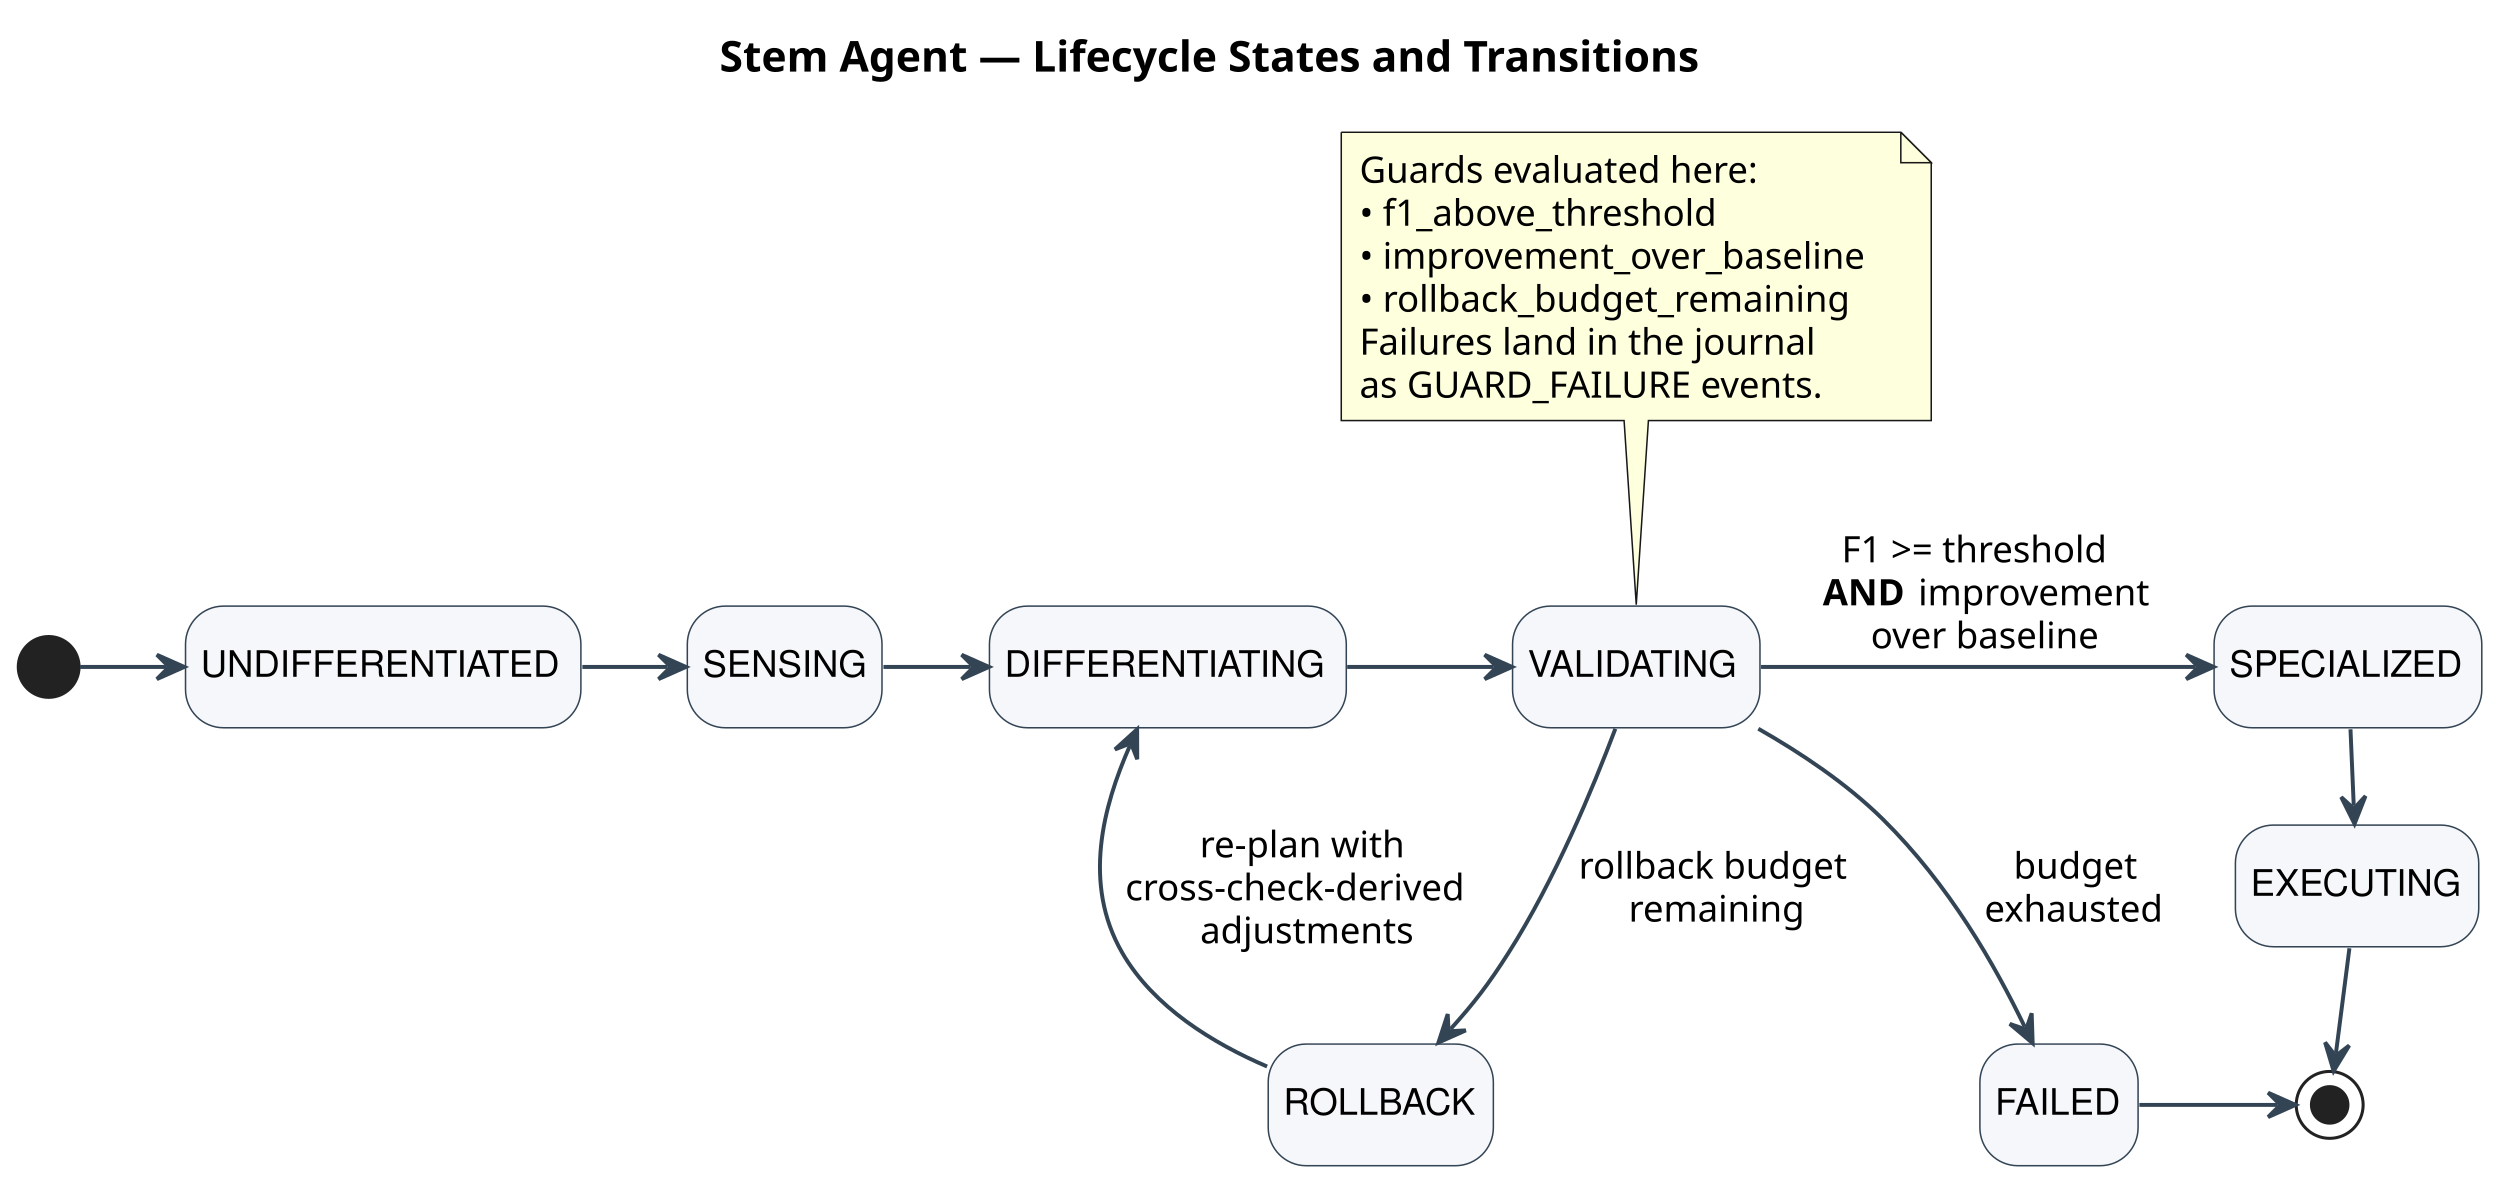
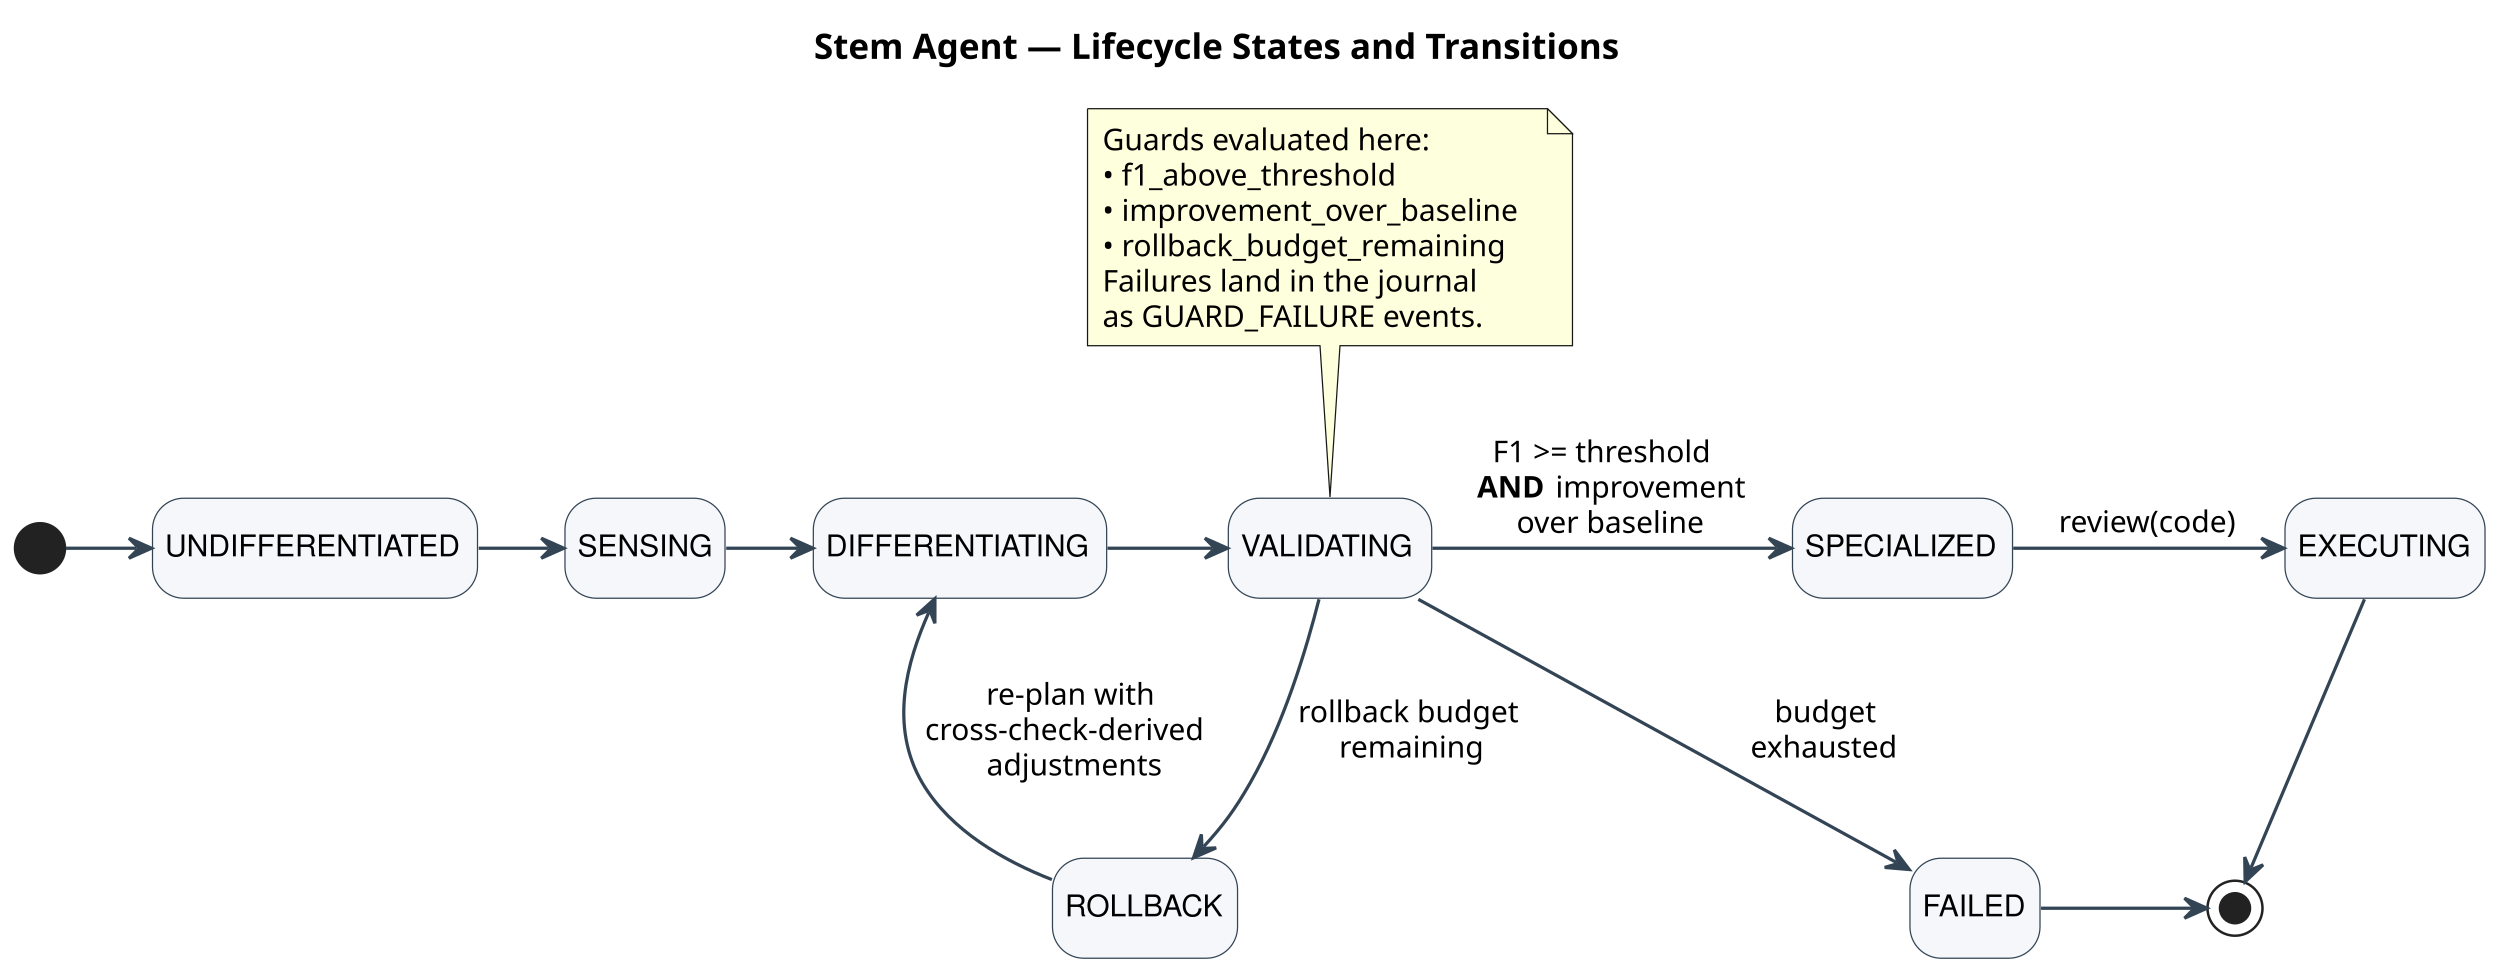
- <svg xmlns="http://www.w3.org/2000/svg" contentStyleType="text/css" data-diagram-type="STATE" height="389px" preserveAspectRatio="none" style="width:822px;height:389px;background:#FFFFFF;" version="1.1" viewBox="0 0 822 389" width="822px" zoomAndPan="magnify">
+ <svg xmlns="http://www.w3.org/2000/svg" contentStyleType="text/css" data-diagram-type="STATE" height="389px" preserveAspectRatio="none" style="width:1000px;height:389px;background:#FFFFFF;" version="1.1" viewBox="0 0 1000 389" width="1000px" zoomAndPan="magnify">
  <defs />
  <g>
    <g class="title" data-source-line="1">
-       <text fill="#000000" font-family="sans-serif" font-size="14" font-weight="bold" lengthAdjust="spacing" textLength="334.865" x="236.574" y="23.535">Stem Agent — Lifecycle States and Transitions</text>
+       <text fill="#000000" font-family="sans-serif" font-size="14" font-weight="bold" lengthAdjust="spacing" textLength="334.865" x="325.571" y="23.535">Stem Agent — Lifecycle States and Transitions</text>
    </g>
    <g class="start_entity" data-qualified-name=".start." data-source-line="16" id="ent0002">
      <ellipse cx="16" cy="219.288" fill="#222222" rx="10" ry="10" style="stroke:#222222;stroke-width:1;" />
    </g>
    <rect fill="#F5F7FA" height="40" rx="12.5" ry="12.5" style="stroke:#334455;stroke-width:0.5;" width="130" x="61" y="199.288" />
    <text fill="#000000" font-family="Helvetica" font-size="12" lengthAdjust="spacing" textLength="120" x="66" y="222.529">UNDIFFERENTIATED</text>
    <rect fill="#F5F7FA" height="40" rx="12.5" ry="12.5" style="stroke:#334455;stroke-width:0.5;" width="64.012" x="225.99" y="199.288" />
    <text fill="#000000" font-family="Helvetica" font-size="12" lengthAdjust="spacing" textLength="54.012" x="230.99" y="222.529">SENSING</text>
    <rect fill="#F5F7FA" height="40" rx="12.5" ry="12.5" style="stroke:#334455;stroke-width:0.5;" width="117.332" x="325.33" y="199.288" />
    <text fill="#000000" font-family="Helvetica" font-size="12" lengthAdjust="spacing" textLength="107.332" x="330.33" y="222.529">DIFFERENTIATING</text>
-     <rect fill="#F5F7FA" height="40" rx="12.5" ry="12.5" style="stroke:#334455;stroke-width:0.5;" width="81.35" x="497.33" y="199.288" />
-     <text fill="#000000" font-family="Helvetica" font-size="12" lengthAdjust="spacing" textLength="71.35" x="502.33" y="222.529">VALIDATING</text>
-     <rect fill="#F5F7FA" height="40" rx="12.5" ry="12.5" style="stroke:#334455;stroke-width:0.5;" width="88.023" x="727.99" y="199.288" />
-     <text fill="#000000" font-family="Helvetica" font-size="12" lengthAdjust="spacing" textLength="78.023" x="732.99" y="222.529">SPECIALIZED</text>
-     <rect fill="#F5F7FA" height="40" rx="12.5" ry="12.5" style="stroke:#334455;stroke-width:0.5;" width="80.008" x="735" y="271.288" />
-     <text fill="#000000" font-family="Helvetica" font-size="12" lengthAdjust="spacing" textLength="70.008" x="740" y="294.529">EXECUTING</text>
+     <rect fill="#F5F7FA" height="40" rx="12.5" ry="12.5" style="stroke:#334455;stroke-width:0.5;" width="81.35" x="491.33" y="199.288" />
+     <text fill="#000000" font-family="Helvetica" font-size="12" lengthAdjust="spacing" textLength="71.35" x="496.33" y="222.529">VALIDATING</text>
+     <rect fill="#F5F7FA" height="40" rx="12.5" ry="12.5" style="stroke:#334455;stroke-width:0.5;" width="88.023" x="716.99" y="199.288" />
+     <text fill="#000000" font-family="Helvetica" font-size="12" lengthAdjust="spacing" textLength="78.023" x="721.99" y="222.529">SPECIALIZED</text>
+     <rect fill="#F5F7FA" height="40" rx="12.5" ry="12.5" style="stroke:#334455;stroke-width:0.5;" width="80.008" x="914" y="199.288" />
+     <text fill="#000000" font-family="Helvetica" font-size="12" lengthAdjust="spacing" textLength="70.008" x="919" y="222.529">EXECUTING</text>
    <g class="end_entity" data-qualified-name=".end." data-source-line="23" id="ent0015">
-       <ellipse cx="766" cy="363.288" fill="none" rx="11" ry="11" style="stroke:#222222;stroke-width:1;" />
-       <ellipse cx="766" cy="363.288" fill="#222222" rx="6" ry="6" style="stroke:#222222;stroke-width:1;" />
+       <ellipse cx="894" cy="363.288" fill="none" rx="11" ry="11" style="stroke:#222222;stroke-width:1;" />
+       <ellipse cx="894" cy="363.288" fill="#222222" rx="6" ry="6" style="stroke:#222222;stroke-width:1;" />
    </g>
-     <rect fill="#F5F7FA" height="40" rx="12.5" ry="12.5" style="stroke:#334455;stroke-width:0.5;" width="74.025" x="416.99" y="343.288" />
-     <text fill="#000000" font-family="Helvetica" font-size="12" lengthAdjust="spacing" textLength="64.025" x="421.99" y="366.529">ROLLBACK</text>
-     <rect fill="#F5F7FA" height="40" rx="12.5" ry="12.5" style="stroke:#334455;stroke-width:0.5;" width="52.012" x="650.99" y="343.288" />
-     <text fill="#000000" font-family="Helvetica" font-size="12" lengthAdjust="spacing" textLength="42.012" x="655.99" y="366.529">FAILED</text>
+     <rect fill="#F5F7FA" height="40" rx="12.5" ry="12.5" style="stroke:#334455;stroke-width:0.5;" width="74.025" x="420.99" y="343.288" />
+     <text fill="#000000" font-family="Helvetica" font-size="12" lengthAdjust="spacing" textLength="64.025" x="425.99" y="366.529">ROLLBACK</text>
+     <rect fill="#F5F7FA" height="40" rx="12.5" ry="12.5" style="stroke:#334455;stroke-width:0.5;" width="52.012" x="763.99" y="343.288" />
+     <text fill="#000000" font-family="Helvetica" font-size="12" lengthAdjust="spacing" textLength="42.012" x="768.99" y="366.529">FAILED</text>
    <g class="entity" data-qualified-name="GMN2" data-source-line="32" id="ent0003">
-       <path d="M441.01,43.488 L441.01,138.285 A0,0 0 0 0 441.01,138.285 L534,138.285 L538,198.818 L542,138.285 L634.99,138.285 A0,0 0 0 0 634.99,138.285 L634.99,53.488 L624.99,43.488 L441.01,43.488 A0,0 0 0 0 441.01,43.488" fill="#FEFFDD" style="stroke:#181818;stroke-width:0.5;" />
-       <path d="M624.99,43.488 L624.99,53.488 L634.99,53.488 L624.99,43.488" fill="#FEFFDD" style="stroke:#181818;stroke-width:0.5;" />
-       <text fill="#000000" font-family="sans-serif" font-size="12" lengthAdjust="spacing" textLength="134.238" x="447.01" y="60.09">Guards evaluated here:</text>
-       <text fill="#000000" font-family="sans-serif" font-size="12" lengthAdjust="spacing" textLength="124.459" x="447.01" y="74.223">• f1_above_threshold</text>
-       <text fill="#000000" font-family="sans-serif" font-size="12" lengthAdjust="spacing" textLength="172.981" x="447.01" y="88.356">• improvement_over_baseline</text>
-       <text fill="#000000" font-family="sans-serif" font-size="12" lengthAdjust="spacing" textLength="169.031" x="447.01" y="102.488">• rollback_budget_remaining</text>
-       <text fill="#000000" font-family="sans-serif" font-size="12" lengthAdjust="spacing" textLength="155.9" x="447.01" y="116.621">Failures land in the journal</text>
-       <text fill="#000000" font-family="sans-serif" font-size="12" lengthAdjust="spacing" textLength="156.586" x="447.01" y="130.754">as GUARD_FAILURE events.</text>
+       <path d="M435.01,43.488 L435.01,138.285 A0,0 0 0 0 435.01,138.285 L528,138.285 L532,198.818 L536,138.285 L628.99,138.285 A0,0 0 0 0 628.99,138.285 L628.99,53.488 L618.99,43.488 L435.01,43.488 A0,0 0 0 0 435.01,43.488" fill="#FEFFDD" style="stroke:#181818;stroke-width:0.5;" />
+       <path d="M618.99,43.488 L618.99,53.488 L628.99,53.488 L618.99,43.488" fill="#FEFFDD" style="stroke:#181818;stroke-width:0.5;" />
+       <text fill="#000000" font-family="sans-serif" font-size="12" lengthAdjust="spacing" textLength="134.238" x="441.01" y="60.09">Guards evaluated here:</text>
+       <text fill="#000000" font-family="sans-serif" font-size="12" lengthAdjust="spacing" textLength="124.459" x="441.01" y="74.223">• f1_above_threshold</text>
+       <text fill="#000000" font-family="sans-serif" font-size="12" lengthAdjust="spacing" textLength="172.981" x="441.01" y="88.356">• improvement_over_baseline</text>
+       <text fill="#000000" font-family="sans-serif" font-size="12" lengthAdjust="spacing" textLength="169.031" x="441.01" y="102.488">• rollback_budget_remaining</text>
+       <text fill="#000000" font-family="sans-serif" font-size="12" lengthAdjust="spacing" textLength="155.9" x="441.01" y="116.621">Failures land in the journal</text>
+       <text fill="#000000" font-family="sans-serif" font-size="12" lengthAdjust="spacing" textLength="156.586" x="441.01" y="130.754">as GUARD_FAILURE events.</text>
    </g>
    <g class="link" data-entity-1="ent0002" data-entity-2="ent0003" data-link-type="dependency" data-source-line="16" id="lnk4">
      <path d="M26.31,219.288 C37.74,219.288 43.16,219.288 54.58,219.288" fill="none" id="*start*-to-UNDIFFERENTIATED" style="stroke:#334455;stroke-width:1.3;" />
      <polygon fill="#334455" points="60.58,219.288,51.58,215.288,55.58,219.288,51.58,223.288,60.58,219.288" style="stroke:#334455;stroke-width:1.3;" />
    </g>
    <g class="link" data-entity-1="ent0003" data-entity-2="ent0005" data-link-type="dependency" data-source-line="17" id="lnk6">
      <path d="M191.48,219.288 C202.83,219.288 208.18,219.288 219.52,219.288" fill="none" id="UNDIFFERENTIATED-to-SENSING" style="stroke:#334455;stroke-width:1.3;" />
      <polygon fill="#334455" points="225.52,219.288,216.52,215.288,220.52,219.288,216.52,223.288,225.52,219.288" style="stroke:#334455;stroke-width:1.3;" />
    </g>
    <g class="link" data-entity-1="ent0005" data-entity-2="ent0007" data-link-type="dependency" data-source-line="18" id="lnk8">
      <path d="M290.48,219.288 C302.05,219.288 307.62,219.288 319.19,219.288" fill="none" id="SENSING-to-DIFFERENTIATING" style="stroke:#334455;stroke-width:1.3;" />
      <polygon fill="#334455" points="325.19,219.288,316.19,215.288,320.19,219.288,316.19,223.288,325.19,219.288" style="stroke:#334455;stroke-width:1.3;" />
    </g>
    <g class="link" data-entity-1="ent0007" data-entity-2="ent0009" data-link-type="dependency" data-source-line="19" id="lnk10">
-       <path d="M442.95,219.288 C461.02,219.288 473.09,219.288 491.16,219.288" fill="none" id="DIFFERENTIATING-to-VALIDATING" style="stroke:#334455;stroke-width:1.3;" />
-       <polygon fill="#334455" points="497.16,219.288,488.16,215.288,492.16,219.288,488.16,223.288,497.16,219.288" style="stroke:#334455;stroke-width:1.3;" />
+       <path d="M442.97,219.288 C458.97,219.288 468.96,219.288 484.96,219.288" fill="none" id="DIFFERENTIATING-to-VALIDATING" style="stroke:#334455;stroke-width:1.3;" />
+       <polygon fill="#334455" points="490.96,219.288,481.96,215.288,485.96,219.288,481.96,223.288,490.96,219.288" style="stroke:#334455;stroke-width:1.3;" />
    </g>
    <g class="link" data-entity-1="ent0009" data-entity-2="ent0011" data-link-type="dependency" data-source-line="21" id="lnk12">
-       <path d="M579.03,219.288 C620.71,219.288 679.05,219.288 721.83,219.288" fill="none" id="VALIDATING-to-SPECIALIZED" style="stroke:#334455;stroke-width:1.3;" />
-       <polygon fill="#334455" points="727.83,219.288,718.83,215.288,722.83,219.288,718.83,223.288,727.83,219.288" style="stroke:#334455;stroke-width:1.3;" />
-       <text fill="#000000" font-family="sans-serif" font-size="12" lengthAdjust="spacing" textLength="96.182" x="605.538" y="184.89">F1 &gt;= threshold</text>
-       <text fill="#000000" font-family="sans-serif" font-size="12" font-weight="bold" lengthAdjust="spacing" textLength="27.574" x="599.33" y="199.023">AND</text>
-       <text fill="#000000" font-family="sans-serif" font-size="12" lengthAdjust="spacing" textLength="77.227" x="630.701" y="199.023">improvement</text>
-       <text fill="#000000" font-family="sans-serif" font-size="12" lengthAdjust="spacing" textLength="77.027" x="615.115" y="213.155">over baseline</text>
+       <path d="M572.94,219.288 C613.34,219.288 668.92,219.288 710.5,219.288" fill="none" id="VALIDATING-to-SPECIALIZED" style="stroke:#334455;stroke-width:1.3;" />
+       <polygon fill="#334455" points="716.5,219.288,707.5,215.288,711.5,219.288,707.5,223.288,716.5,219.288" style="stroke:#334455;stroke-width:1.3;" />
+       <text fill="#000000" font-family="sans-serif" font-size="12" lengthAdjust="spacing" textLength="96.182" x="597.038" y="184.89">F1 &gt;= threshold</text>
+       <text fill="#000000" font-family="sans-serif" font-size="12" font-weight="bold" lengthAdjust="spacing" textLength="27.574" x="590.83" y="199.023">AND</text>
+       <text fill="#000000" font-family="sans-serif" font-size="12" lengthAdjust="spacing" textLength="77.227" x="622.201" y="199.023">improvement</text>
+       <text fill="#000000" font-family="sans-serif" font-size="12" lengthAdjust="spacing" textLength="77.027" x="606.615" y="213.155">over baseline</text>
    </g>
    <g class="link" data-entity-1="ent0011" data-entity-2="ent0013" data-link-type="dependency" data-source-line="22" id="lnk14">
-       <path d="M772.84,239.788 C773.25,249.498 773.49,255.204 773.91,264.904" fill="none" id="SPECIALIZED-to-EXECUTING" style="stroke:#334455;stroke-width:1.3;" />
-       <polygon fill="#334455" points="774.17,270.898,777.777,261.734,773.954,265.903,769.784,262.08,774.17,270.898" style="stroke:#334455;stroke-width:1.3;" />
+       <path d="M805.28,219.288 C837.89,219.288 875.88,219.288 907.55,219.288" fill="none" id="SPECIALIZED-to-EXECUTING" style="stroke:#334455;stroke-width:1.3;" />
+       <polygon fill="#334455" points="913.55,219.288,904.55,215.288,908.55,219.288,904.55,223.288,913.55,219.288" style="stroke:#334455;stroke-width:1.3;" />
+       <text fill="#000000" font-family="sans-serif" font-size="12" lengthAdjust="spacing" textLength="72.768" x="823.5" y="212.89">review(code)</text>
    </g>
    <g class="link" data-entity-1="ent0013" data-entity-2="ent0015" data-link-type="dependency" data-source-line="23" id="lnk16">
-       <path d="M772.49,311.788 C770.81,324.898 769.428,335.688 768.068,346.218" fill="none" id="EXECUTING-to-*end*" style="stroke:#334455;stroke-width:1.3;" />
-       <polygon fill="#334455" points="767.3,352.168,772.42,343.755,767.941,347.209,764.486,342.73,767.3,352.168" style="stroke:#334455;stroke-width:1.3;" />
+       <path d="M945.78,239.738 C932.75,270.578 910.167,324.042 900.397,347.142" fill="none" id="EXECUTING-to-*end*" style="stroke:#334455;stroke-width:1.3;" />
+       <polygon fill="#334455" points="898.06,352.668,905.25,345.937,900.008,348.063,897.882,342.821,898.06,352.668" style="stroke:#334455;stroke-width:1.3;" />
    </g>
    <g class="link" data-entity-1="ent0009" data-entity-2="ent0017" data-link-type="dependency" data-source-line="25" id="lnk18">
-       <path d="M531.13,239.618 C523.81,259.018 511.21,289.368 496,313.288 C489.39,323.688 484.717,329.741 476.967,338.341" fill="none" id="VALIDATING-to-ROLLBACK" style="stroke:#334455;stroke-width:1.3;" />
-       <polygon fill="#334455" points="472.95,342.798,481.946,338.79,476.297,339.084,476.003,333.435,472.95,342.798" style="stroke:#334455;stroke-width:1.3;" />
-       <text fill="#000000" font-family="sans-serif" font-size="12" lengthAdjust="spacing" textLength="91.564" x="519.08" y="288.89">rollback budget</text>
-       <text fill="#000000" font-family="sans-serif" font-size="12" lengthAdjust="spacing" textLength="58.74" x="535.492" y="303.023">remaining</text>
+       <path d="M527.6,239.708 C522.68,259.178 513.57,289.578 500,313.288 C493.88,323.988 489.315,330.116 481.475,338.666" fill="none" id="VALIDATING-to-ROLLBACK" style="stroke:#334455;stroke-width:1.3;" />
+       <polygon fill="#334455" points="477.42,343.088,486.451,339.158,480.799,339.403,480.554,333.752,477.42,343.088" style="stroke:#334455;stroke-width:1.3;" />
+       <text fill="#000000" font-family="sans-serif" font-size="12" lengthAdjust="spacing" textLength="91.564" x="519.23" y="288.89">rollback budget</text>
+       <text fill="#000000" font-family="sans-serif" font-size="12" lengthAdjust="spacing" textLength="58.74" x="535.642" y="303.023">remaining</text>
    </g>
    <g class="link" data-entity-1="ent0007" data-entity-2="ent0017" data-link-type="dependency" data-source-line="26" id="lnk20">
-       <path d="M371.469,245.278 C362.739,265.078 355.83,290.488 369,313.288 C379.31,331.138 398.86,343.058 416.62,350.668" fill="none" id="DIFFERENTIATING-backto-ROLLBACK" style="stroke:#334455;stroke-width:1.3;" />
-       <polygon fill="#334455" points="373.89,239.788,366.599,246.41,371.873,244.363,373.919,249.637,373.89,239.788" style="stroke:#334455;stroke-width:1.3;" />
+       <path d="M371.522,244.946 C362.662,264.776 355.52,290.478 369,313.288 C380.22,332.268 401.7,344.398 420.75,351.838" fill="none" id="DIFFERENTIATING-backto-ROLLBACK" style="stroke:#334455;stroke-width:1.3;" />
+       <polygon fill="#334455" points="373.97,239.468,366.647,246.054,371.93,244.033,373.951,249.317,373.97,239.468" style="stroke:#334455;stroke-width:1.3;" />
      <text fill="#000000" font-family="sans-serif" font-size="12" lengthAdjust="spacing" textLength="72.082" x="394.486" y="281.89">re-plan with</text>
      <text fill="#000000" font-family="sans-serif" font-size="12" lengthAdjust="spacing" textLength="121.055" x="370" y="296.023">cross-check-derived</text>
      <text fill="#000000" font-family="sans-serif" font-size="12" lengthAdjust="spacing" textLength="71.824" x="394.615" y="310.156">adjustments</text>
    </g>
    <g class="link" data-entity-1="ent0009" data-entity-2="ent0021" data-link-type="dependency" data-source-line="28" id="lnk22">
-       <path d="M578.13,239.608 C592.08,247.548 607.18,257.628 619,269.288 C641.08,291.068 655.944,317.418 665.724,337.608" fill="none" id="VALIDATING-to-FAILED" style="stroke:#334455;stroke-width:1.3;" />
-       <polygon fill="#334455" points="668.34,343.008,668.016,333.165,666.16,338.508,660.817,336.652,668.34,343.008" style="stroke:#334455;stroke-width:1.3;" />
-       <text fill="#000000" font-family="sans-serif" font-size="12" lengthAdjust="spacing" textLength="41.209" x="662.081" y="288.89">budget</text>
-       <text fill="#000000" font-family="sans-serif" font-size="12" lengthAdjust="spacing" textLength="60.41" x="652.48" y="303.023">exhausted</text>
+       <path d="M567.33,239.738 C619.78,268.598 711.774,319.235 758.433,344.915" fill="none" id="VALIDATING-to-FAILED" style="stroke:#334455;stroke-width:1.3;" />
+       <polygon fill="#334455" points="763.69,347.808,757.734,339.964,759.31,345.397,753.877,346.973,763.69,347.808" style="stroke:#334455;stroke-width:1.3;" />
+       <text fill="#000000" font-family="sans-serif" font-size="12" lengthAdjust="spacing" textLength="41.209" x="709.781" y="288.89">budget</text>
+       <text fill="#000000" font-family="sans-serif" font-size="12" lengthAdjust="spacing" textLength="60.41" x="700.18" y="303.023">exhausted</text>
    </g>
    <g class="link" data-entity-1="ent0021" data-entity-2="ent0015" data-link-type="dependency" data-source-line="29" id="lnk23">
-       <path d="M703.42,363.288 C720.53,363.288 731.64,363.288 748.76,363.288" fill="none" id="FAILED-to-*end*" style="stroke:#334455;stroke-width:1.3;" />
-       <polygon fill="#334455" points="754.76,363.288,745.76,359.288,749.76,363.288,745.76,367.288,754.76,363.288" style="stroke:#334455;stroke-width:1.3;" />
+       <path d="M816.41,363.288 C838.53,363.288 854.66,363.288 876.79,363.288" fill="none" id="FAILED-to-*end*" style="stroke:#334455;stroke-width:1.3;" />
+       <polygon fill="#334455" points="882.79,363.288,873.79,359.288,877.79,363.288,873.79,367.288,882.79,363.288" style="stroke:#334455;stroke-width:1.3;" />
    </g>
  </g>
</svg>
